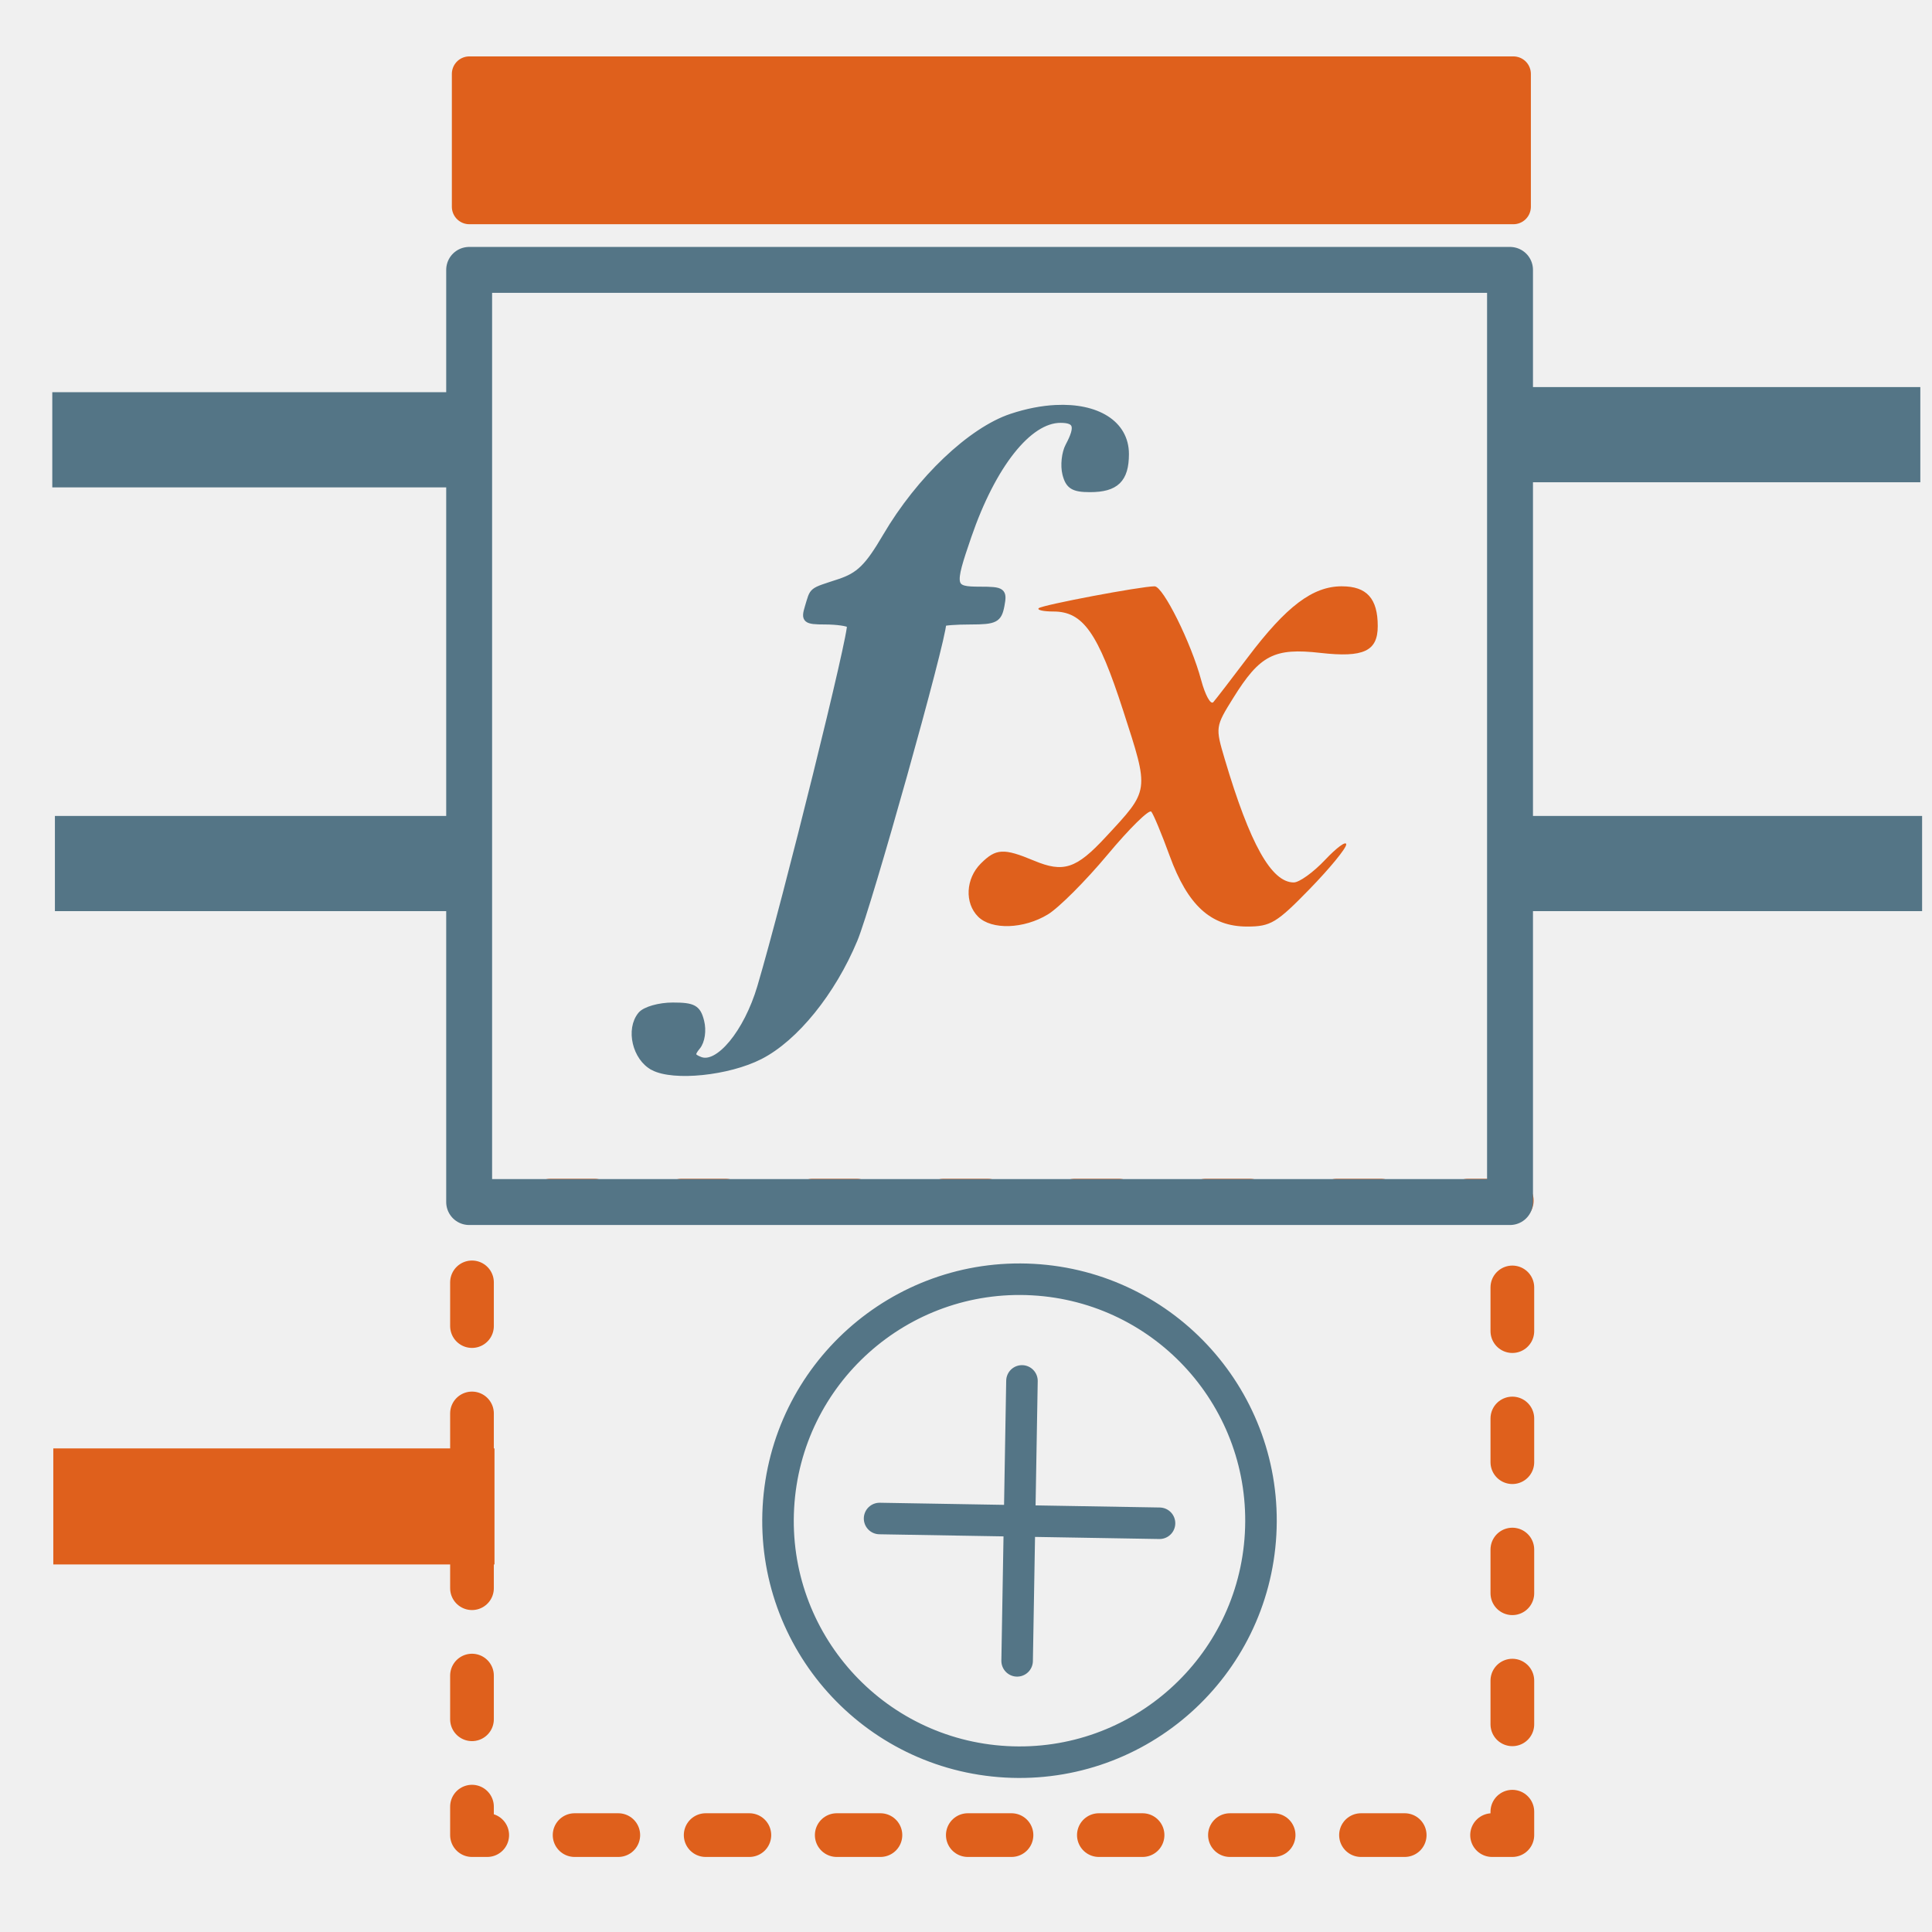
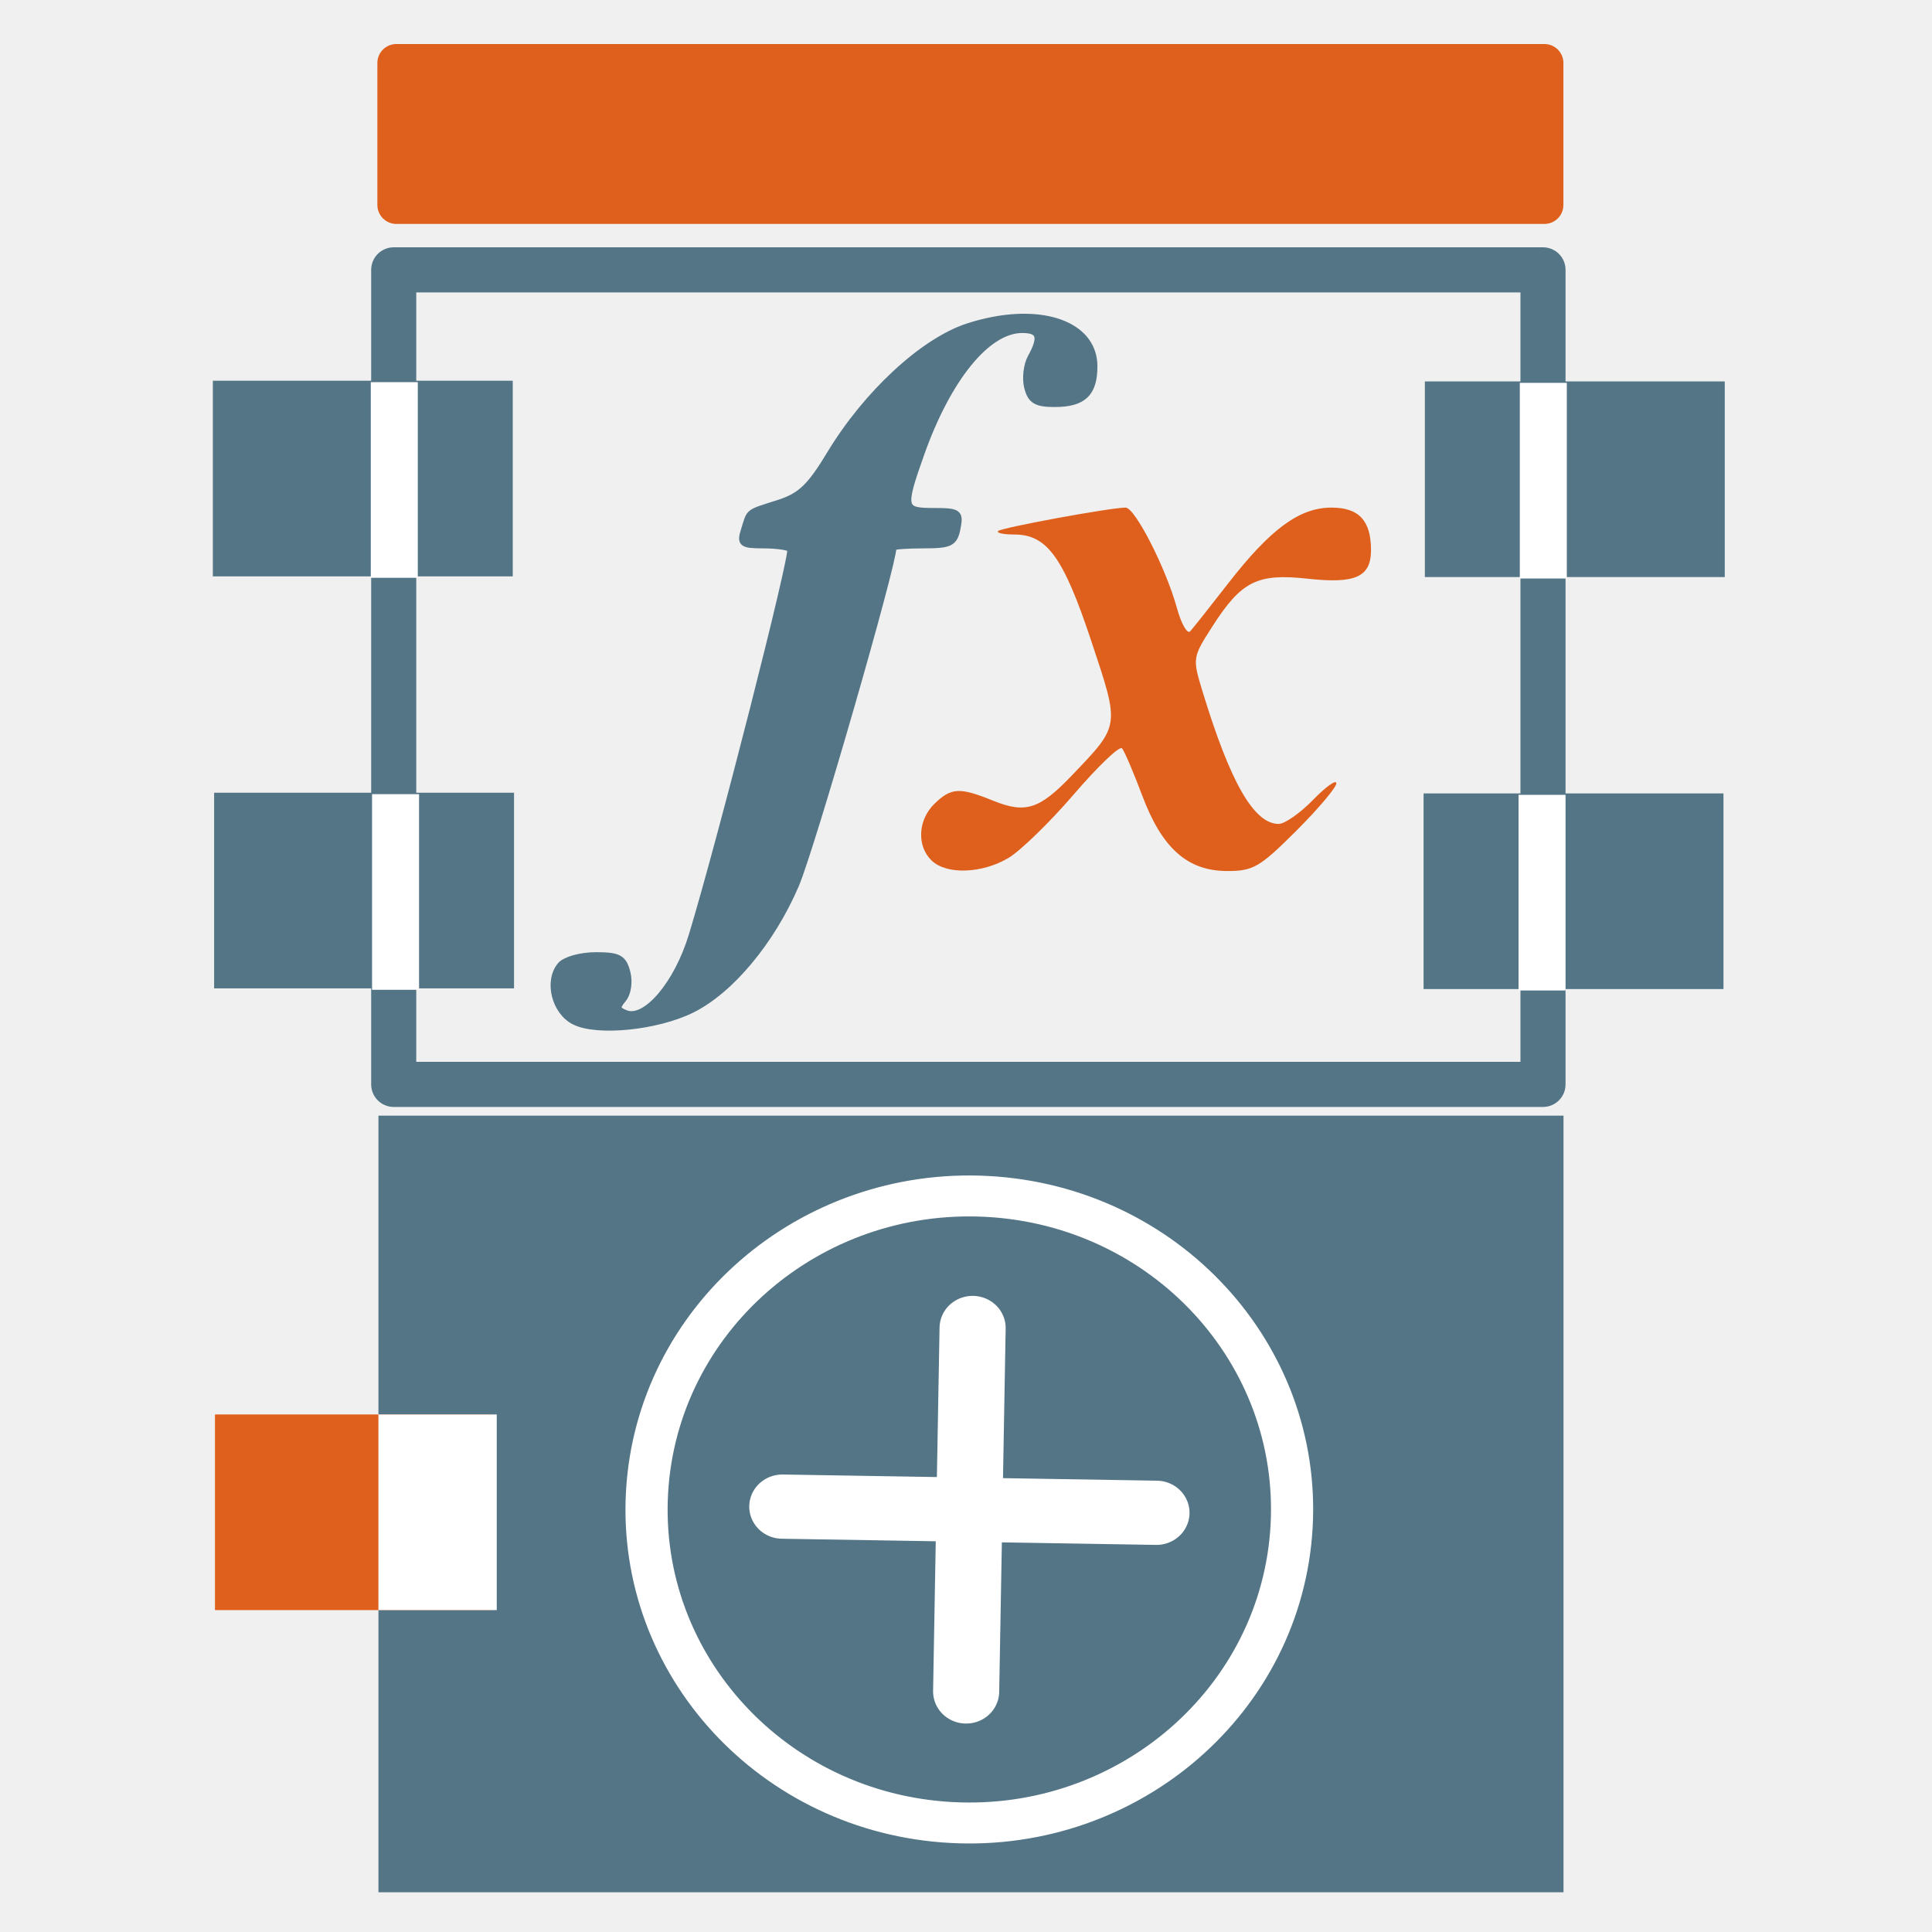
- <svg xmlns="http://www.w3.org/2000/svg" width="200mm" height="200mm" viewBox="0 0 200 200" version="1.1" id="svg1">
+ <svg xmlns="http://www.w3.org/2000/svg" width="32" height="32" viewBox="0 0 8.467 8.467" version="1.1" id="svg1">
  <defs id="defs1" />
  <g id="layer1">
    <g transform="matrix(3.37272,0,0,3.373767,11537.105,4841.528)" id="g3820-4-8-4-7-3-2" style="stroke-width:0.524" />
-     <g transform="matrix(10.90914,11.07274,-11.0761,10.91245,23045.841,43218.371)" id="g4230-6-69-3" style="stroke-width:0.42">
-       <g id="g3529-4-6-7-7-1-5" transform="matrix(0.02849157,-0.02794562,0.02794562,0.02849157,-2869.565,-902.0244)" style="stroke-width:5.26;stroke-miterlimit:4;stroke-dasharray:none">
-         <path id="path3490-6-1-1-8-8-4" d="m -2661.695,-2305.425 v 46.715" style="fill:none;stroke:#547586;stroke-width:5.26;stroke-linecap:round;stroke-linejoin:miter;stroke-miterlimit:4;stroke-dasharray:none;stroke-opacity:1" />
-         <path id="path3490-5-1-5-4-3-7-8" d="m -2685.052,-2282.068 h 46.715" style="fill:none;stroke:#547586;stroke-width:5.26;stroke-linecap:round;stroke-linejoin:miter;stroke-miterlimit:4;stroke-dasharray:none;stroke-opacity:1" />
+     <g id="g1" transform="matrix(1.04562,0,0,1.04562,0.3797262,-0.3606963)">
+       <rect y="5.021" x="1.223" height="3.255" width="4.967" id="rect3771-0-5-2-7-1-1-4-1" style="fill:#547586;fill-opacity:1;stroke:none;stroke-width:0.187;stroke-linecap:round;stroke-linejoin:round;stroke-miterlimit:4;stroke-dasharray:none;stroke-dashoffset:0;stroke-opacity:1;paint-order:normal" />
+       <rect y="0.609" x="1.298" height="0.595" width="4.812" id="rect3771-3-9-5-9-3-3-31-6-6" style="fill:#df601c;fill-opacity:1;stroke:#df601c;stroke-width:0.159;stroke-linecap:round;stroke-linejoin:round;stroke-miterlimit:4;stroke-dasharray:none;stroke-dashoffset:0;stroke-opacity:1;paint-order:normal" />
+       <rect y="1.476" x="1.287" height="3.414" width="4.817" id="rect3771-0-5-2-7-1-9-3-9" style="fill:none;fill-opacity:1;stroke:#547586;stroke-width:0.189;stroke-linecap:round;stroke-linejoin:round;stroke-miterlimit:4;stroke-dasharray:none;stroke-dashoffset:0;stroke-opacity:1;paint-order:normal" />
+       <g id="g5099-3-2-1" transform="matrix(0.02833668,0,0,0.02752541,95.70441,55.00628)">
+         <path id="path5095-15-0-0" d="m -3193.267,-1908.558 c -4.739,0 -9.011,3.224 -15.294,11.545 -2.654,3.514 -5.178,6.794 -5.609,7.288 -0.431,0.495 -1.325,-1.119 -1.985,-3.586 -1.617,-6.039 -6.189,-15.245 -7.569,-15.245 -2.239,0 -18.337,3.046 -18.856,3.564 -0.294,0.294 0.781,0.534 2.389,0.534 4.833,0 7.25,3.434 11.355,16.129 4.284,13.255 4.347,12.808 -2.888,20.6 -4.75,5.117 -6.825,5.795 -11.611,3.796 -4.943,-2.066 -6.195,-1.998 -8.661,0.467 -2.456,2.456 -2.658,6.419 -0.439,8.638 v 0 c 2.192,2.193 7.442,2.021 11.365,-0.372 1.782,-1.087 6.147,-5.459 9.7,-9.716 3.553,-4.257 6.748,-7.402 7.105,-6.987 0.355,0.414 1.699,3.644 2.987,7.178 2.94,8.068 6.71,11.508 12.608,11.508 3.815,0 4.804,-0.595 10.169,-6.111 3.268,-3.361 5.943,-6.622 5.943,-7.247 0,-0.624 -1.553,0.512 -3.451,2.525 -1.899,2.013 -4.186,3.659 -5.084,3.659 -3.634,0 -7.135,-6.258 -11.231,-20.076 -1.534,-5.173 -1.521,-5.256 1.402,-9.954 4.329,-6.956 6.656,-8.155 14.171,-7.304 7.024,0.795 9.318,-0.279 9.318,-4.363 0,-4.484 -1.789,-6.468 -5.832,-6.468 z" style="fill:#df601c;fill-opacity:1;stroke-width:1.025" />
+         <path id="path5090-1-3-6" d="m -3239.812,-1937.536 c -2.217,0.111 -4.645,0.571 -7.18,1.412 -6.62,2.199 -15.01,10.174 -20.437,19.427 -2.939,5.011 -4.349,6.394 -7.618,7.474 -4.661,1.539 -4.166,1.143 -5.061,4.056 -0.639,2.077 -0.365,2.306 2.776,2.306 1.917,0 3.748,0.262 4.066,0.58 0.551,0.551 -10.372,44.681 -14.575,58.884 -2.195,7.417 -6.821,13.024 -9.8,11.88 -1.384,-0.531 -1.473,-0.949 -0.46,-2.169 0.717,-0.863 0.976,-2.616 0.608,-4.087 -0.551,-2.196 -1.232,-2.575 -4.6,-2.575 -2.191,0 -4.5,0.658 -5.178,1.475 -1.969,2.373 -0.882,7.021 1.998,8.539 v 6e-4 c 3.341,1.762 12.2,0.848 17.373,-1.791 5.729,-2.923 11.786,-10.41 15.354,-18.981 2.312,-5.553 14.414,-48.715 14.414,-51.407 0,-0.19 2.022,-0.348 4.492,-0.348 3.978,0 4.548,-0.294 4.982,-2.563 0.454,-2.376 0.201,-2.562 -3.467,-2.562 -4.649,0 -4.748,-0.455 -1.903,-8.725 3.985,-11.582 9.812,-18.945 14.993,-18.945 2.663,0 3.002,1.103 1.312,4.262 -0.613,1.143 -0.833,3.188 -0.493,4.544 0.497,1.978 1.284,2.466 3.981,2.466 4.216,0 5.822,-1.567 5.822,-5.682 0,-5.006 -4.747,-7.805 -11.398,-7.471 z" style="fill:#547586;fill-opacity:1;stroke:#547586;stroke-width:1.025;stroke-opacity:1" />
      </g>
-       <circle style="opacity:1;fill:none;fill-opacity:1;stroke:#547586;stroke-width:0.21;stroke-linecap:round;stroke-linejoin:round;stroke-miterlimit:4;stroke-dasharray:none;stroke-dashoffset:0;stroke-opacity:1;paint-order:normal" id="path3873-8-7-9-3-1" cx="-1627.348" cy="-2683.975" r="1.608" transform="rotate(-42.24791)" />
-     </g>
-     <rect y="124.287" x="48.86" height="65.682" width="107.698" id="rect3771-0-5-2-7-1-8" style="fill:none;fill-opacity:1;stroke:#df601c;stroke-width:4.523;stroke-linecap:round;stroke-linejoin:round;stroke-miterlimit:4;stroke-dasharray:4.523, 9.045;stroke-dashoffset:5.427;stroke-opacity:1;paint-order:normal" />
-     <rect y="7.649" x="48.586" height="13.752" width="108.079" id="rect3771-3-9-5-9-3-3" style="fill:#df601c;fill-opacity:1;stroke:#df601c;stroke-width:3.621;stroke-linecap:round;stroke-linejoin:round;stroke-miterlimit:4;stroke-dasharray:none;stroke-dashoffset:0;stroke-opacity:1;paint-order:normal" />
-     <path id="path3815-9-4-3-9-0" d="M 5.413,45.527 H 47.53" style="fill:none;stroke:#547586;stroke-width:9.854;stroke-linecap:butt;stroke-linejoin:miter;stroke-miterlimit:4;stroke-dasharray:none;stroke-opacity:1" />
-     <path id="path3815-9-4-3-9-0-8" d="M 5.685,89.393 H 47.801" style="fill:none;stroke:#547586;stroke-width:9.854;stroke-linecap:butt;stroke-linejoin:miter;stroke-miterlimit:4;stroke-dasharray:none;stroke-opacity:1" />
-     <path id="path3815-9-4-3-9-0-87" d="m 156.675,44.997 h 42.116" style="fill:none;stroke:#547586;stroke-width:9.854;stroke-linecap:butt;stroke-linejoin:miter;stroke-miterlimit:4;stroke-dasharray:none;stroke-opacity:1" />
-     <path id="path3815-9-4-3-9-0-2" d="m 156.86,89.393 h 42.116" style="fill:none;stroke:#547586;stroke-width:9.854;stroke-linecap:butt;stroke-linejoin:miter;stroke-miterlimit:4;stroke-dasharray:none;stroke-opacity:1" />
-     <path id="path3815-4-8-1-6-3-0-4-0" d="M 5.518,155.945 H 51.189" style="fill:none;stroke:#df601c;stroke-width:12.012;stroke-linecap:butt;stroke-linejoin:miter;stroke-miterlimit:4;stroke-dasharray:none;stroke-opacity:1" />
-     <rect y="27.939" x="48.567" height="96.497" width="107.75" id="rect3771-0-5-2-7-1" style="fill:none;fill-opacity:1;stroke:#547586;stroke-width:4.752;stroke-linecap:round;stroke-linejoin:round;stroke-miterlimit:4;stroke-dasharray:none;stroke-dashoffset:0;stroke-opacity:1;paint-order:normal" />
-     <g id="g5099" transform="matrix(0.6364741,0,0,0.6364741,2171.342,1275.441)">
-       <path id="path5095" d="m -3193.267,-1908.558 c -4.739,0 -9.011,3.224 -15.294,11.545 -2.654,3.514 -5.178,6.794 -5.609,7.288 -0.431,0.495 -1.325,-1.119 -1.985,-3.586 -1.617,-6.039 -6.189,-15.245 -7.569,-15.245 -2.239,0 -18.337,3.046 -18.856,3.564 -0.294,0.294 0.781,0.534 2.389,0.534 4.833,0 7.25,3.434 11.355,16.129 4.284,13.255 4.347,12.808 -2.888,20.6 -4.75,5.117 -6.825,5.795 -11.611,3.796 -4.943,-2.066 -6.195,-1.998 -8.661,0.467 -2.456,2.456 -2.658,6.419 -0.439,8.638 v 0 c 2.192,2.193 7.442,2.021 11.365,-0.372 1.782,-1.087 6.147,-5.459 9.7,-9.716 3.553,-4.257 6.748,-7.402 7.105,-6.987 0.355,0.414 1.699,3.644 2.987,7.178 2.94,8.068 6.71,11.508 12.608,11.508 3.815,0 4.804,-0.595 10.169,-6.111 3.268,-3.361 5.943,-6.622 5.943,-7.247 0,-0.624 -1.553,0.512 -3.451,2.525 -1.899,2.013 -4.186,3.659 -5.084,3.659 -3.634,0 -7.135,-6.258 -11.231,-20.076 -1.534,-5.173 -1.521,-5.256 1.402,-9.954 4.329,-6.956 6.656,-8.155 14.171,-7.304 7.024,0.795 9.318,-0.279 9.318,-4.363 0,-4.484 -1.789,-6.468 -5.832,-6.468 z" style="fill:#df601c;fill-opacity:1;stroke-width:1.025" />
-       <path id="path5090" d="m -3239.812,-1937.536 c -2.217,0.111 -4.645,0.571 -7.18,1.412 -6.62,2.199 -15.01,10.174 -20.437,19.427 -2.939,5.011 -4.349,6.394 -7.618,7.474 -4.661,1.539 -4.166,1.143 -5.061,4.056 -0.639,2.077 -0.365,2.306 2.776,2.306 1.917,0 3.748,0.262 4.066,0.58 0.551,0.551 -10.372,44.681 -14.575,58.884 -2.195,7.417 -6.821,13.024 -9.8,11.88 -1.384,-0.531 -1.473,-0.949 -0.46,-2.169 0.717,-0.863 0.976,-2.616 0.608,-4.087 -0.551,-2.196 -1.232,-2.575 -4.6,-2.575 -2.191,0 -4.5,0.658 -5.178,1.475 -1.969,2.373 -0.882,7.021 1.998,8.539 v 6e-4 c 3.341,1.762 12.2,0.848 17.373,-1.791 5.729,-2.923 11.786,-10.41 15.354,-18.981 2.312,-5.553 14.414,-48.715 14.414,-51.407 0,-0.19 2.022,-0.348 4.492,-0.348 3.978,0 4.548,-0.294 4.982,-2.563 0.454,-2.376 0.201,-2.562 -3.467,-2.562 -4.649,0 -4.748,-0.455 -1.903,-8.725 3.985,-11.582 9.812,-18.945 14.993,-18.945 2.663,0 3.002,1.103 1.312,4.262 -0.613,1.143 -0.833,3.188 -0.493,4.544 0.497,1.978 1.284,2.466 3.981,2.466 4.216,0 5.822,-1.567 5.822,-5.682 0,-5.006 -4.747,-7.805 -11.398,-7.471 z" style="fill:#547586;fill-opacity:1;stroke:#547586;stroke-width:1.025;stroke-opacity:1" />
+       <g id="g68-1" transform="translate(27.52692,-193.6883)">
+         <rect y="195.629" x="-26.998" height="0.82" width="1.257" id="rect3771-3-9-5-9-3-3-31-6-3-9-7-44" style="fill:#547586;fill-opacity:1;stroke:none;stroke-width:0.095;stroke-linecap:round;stroke-linejoin:round;stroke-miterlimit:4;stroke-dasharray:none;stroke-dashoffset:0;stroke-opacity:1;paint-order:normal" />
+         <rect y="195.635" x="-26.336" height="0.82" width="0.197" id="rect3771-3-9-5-9-3-3-31-6-3-9-2-1-2" style="fill:#ffffff;fill-opacity:1;stroke:none;stroke-width:0.038;stroke-linecap:round;stroke-linejoin:round;stroke-miterlimit:4;stroke-dasharray:none;stroke-dashoffset:0;stroke-opacity:1;paint-order:normal" />
+       </g>
+       <g id="g68-9-0" transform="translate(27.53227,-191.9615)">
+         <rect y="195.629" x="-26.998" height="0.82" width="1.257" id="rect3771-3-9-5-9-3-3-31-6-3-9-7-4-1" style="fill:#547586;fill-opacity:1;stroke:none;stroke-width:0.095;stroke-linecap:round;stroke-linejoin:round;stroke-miterlimit:4;stroke-dasharray:none;stroke-dashoffset:0;stroke-opacity:1;paint-order:normal" />
+         <rect y="195.635" x="-26.336" height="0.82" width="0.197" id="rect3771-3-9-5-9-3-3-31-6-3-9-2-1-0-3" style="fill:#ffffff;fill-opacity:1;stroke:none;stroke-width:0.038;stroke-linecap:round;stroke-linejoin:round;stroke-miterlimit:4;stroke-dasharray:none;stroke-dashoffset:0;stroke-opacity:1;paint-order:normal" />
+       </g>
+       <g id="g68-95-9" transform="matrix(-1,0,0,1,-20.13217,-193.6854)">
+         <rect y="195.629" x="-26.998" height="0.82" width="1.257" id="rect3771-3-9-5-9-3-3-31-6-3-9-7-72-2" style="fill:#547586;fill-opacity:1;stroke:none;stroke-width:0.095;stroke-linecap:round;stroke-linejoin:round;stroke-miterlimit:4;stroke-dasharray:none;stroke-dashoffset:0;stroke-opacity:1;paint-order:normal" />
+         <rect y="195.635" x="-26.336" height="0.82" width="0.197" id="rect3771-3-9-5-9-3-3-31-6-3-9-2-1-1-3" style="fill:#ffffff;fill-opacity:1;stroke:none;stroke-width:0.038;stroke-linecap:round;stroke-linejoin:round;stroke-miterlimit:4;stroke-dasharray:none;stroke-dashoffset:0;stroke-opacity:1;paint-order:normal" />
+       </g>
+       <g id="g68-9-7-4" transform="matrix(-1,0,0,1,-20.13751,-191.9586)">
+         <rect y="195.629" x="-26.998" height="0.82" width="1.257" id="rect3771-3-9-5-9-3-3-31-6-3-9-7-4-3-6" style="fill:#547586;fill-opacity:1;stroke:none;stroke-width:0.095;stroke-linecap:round;stroke-linejoin:round;stroke-miterlimit:4;stroke-dasharray:none;stroke-dashoffset:0;stroke-opacity:1;paint-order:normal" />
+         <rect y="195.635" x="-26.336" height="0.82" width="0.197" id="rect3771-3-9-5-9-3-3-31-6-3-9-2-1-0-7-1" style="fill:#ffffff;fill-opacity:1;stroke:none;stroke-width:0.038;stroke-linecap:round;stroke-linejoin:round;stroke-miterlimit:4;stroke-dasharray:none;stroke-dashoffset:0;stroke-opacity:1;paint-order:normal" />
+       </g>
+       <g id="g68-6-0" transform="translate(27.55886,-189.3556)">
+         <rect y="195.629" x="-27.021" height="0.82" width="1.16" id="rect3771-3-9-5-9-3-3-31-6-3-9-7-7-6" style="fill:#df601c;fill-opacity:1;stroke:none;stroke-width:0.092;stroke-linecap:round;stroke-linejoin:round;stroke-miterlimit:4;stroke-dasharray:none;stroke-dashoffset:0;stroke-opacity:1;paint-order:normal" />
+         <rect y="195.629" x="-26.336" height="0.82" width="0.496" id="rect3771-3-9-5-9-3-3-31-6-3-9-2-1-9-7" style="fill:#ffffff;fill-opacity:1;stroke:none;stroke-width:0.06;stroke-linecap:round;stroke-linejoin:round;stroke-miterlimit:4;stroke-dasharray:none;stroke-dashoffset:0;stroke-opacity:1;paint-order:normal" />
+       </g>
+       <g transform="matrix(0.5903463,0.5820446,-0.5993816,0.5736191,1245.11,2270.194)" id="g4230-6-69-3-0-1" style="stroke-width:0.42">
+         <g id="g3529-4-6-7-7-1-5-4-6" transform="matrix(0.02849157,-0.02794562,0.02794562,0.02849157,-2869.565,-902.0244)" style="stroke-width:5.26;stroke-miterlimit:4;stroke-dasharray:none">
+           <path id="path3490-6-1-1-8-8-4-1-3" d="m -2661.695,-2305.425 v 46.715" style="fill:none;stroke:#ffffff;stroke-width:8.254;stroke-linecap:round;stroke-linejoin:miter;stroke-miterlimit:4;stroke-dasharray:none;stroke-opacity:1" />
+           <path id="path3490-5-1-5-4-3-7-8-2-0" d="m -2685.052,-2282.068 h 46.715" style="fill:none;stroke:#ffffff;stroke-width:8.254;stroke-linecap:round;stroke-linejoin:miter;stroke-miterlimit:4;stroke-dasharray:none;stroke-opacity:1" />
+         </g>
+         <circle style="opacity:1;fill:none;fill-opacity:1;stroke:#ffffff;stroke-width:0.21;stroke-linecap:round;stroke-linejoin:round;stroke-miterlimit:4;stroke-dasharray:none;stroke-dashoffset:0;stroke-opacity:1;paint-order:normal" id="path3873-8-7-9-3-1-6-7" cx="-1627.348" cy="-2683.975" r="1.608" transform="rotate(-42.24791)" />
+       </g>
    </g>
  </g>
</svg>
